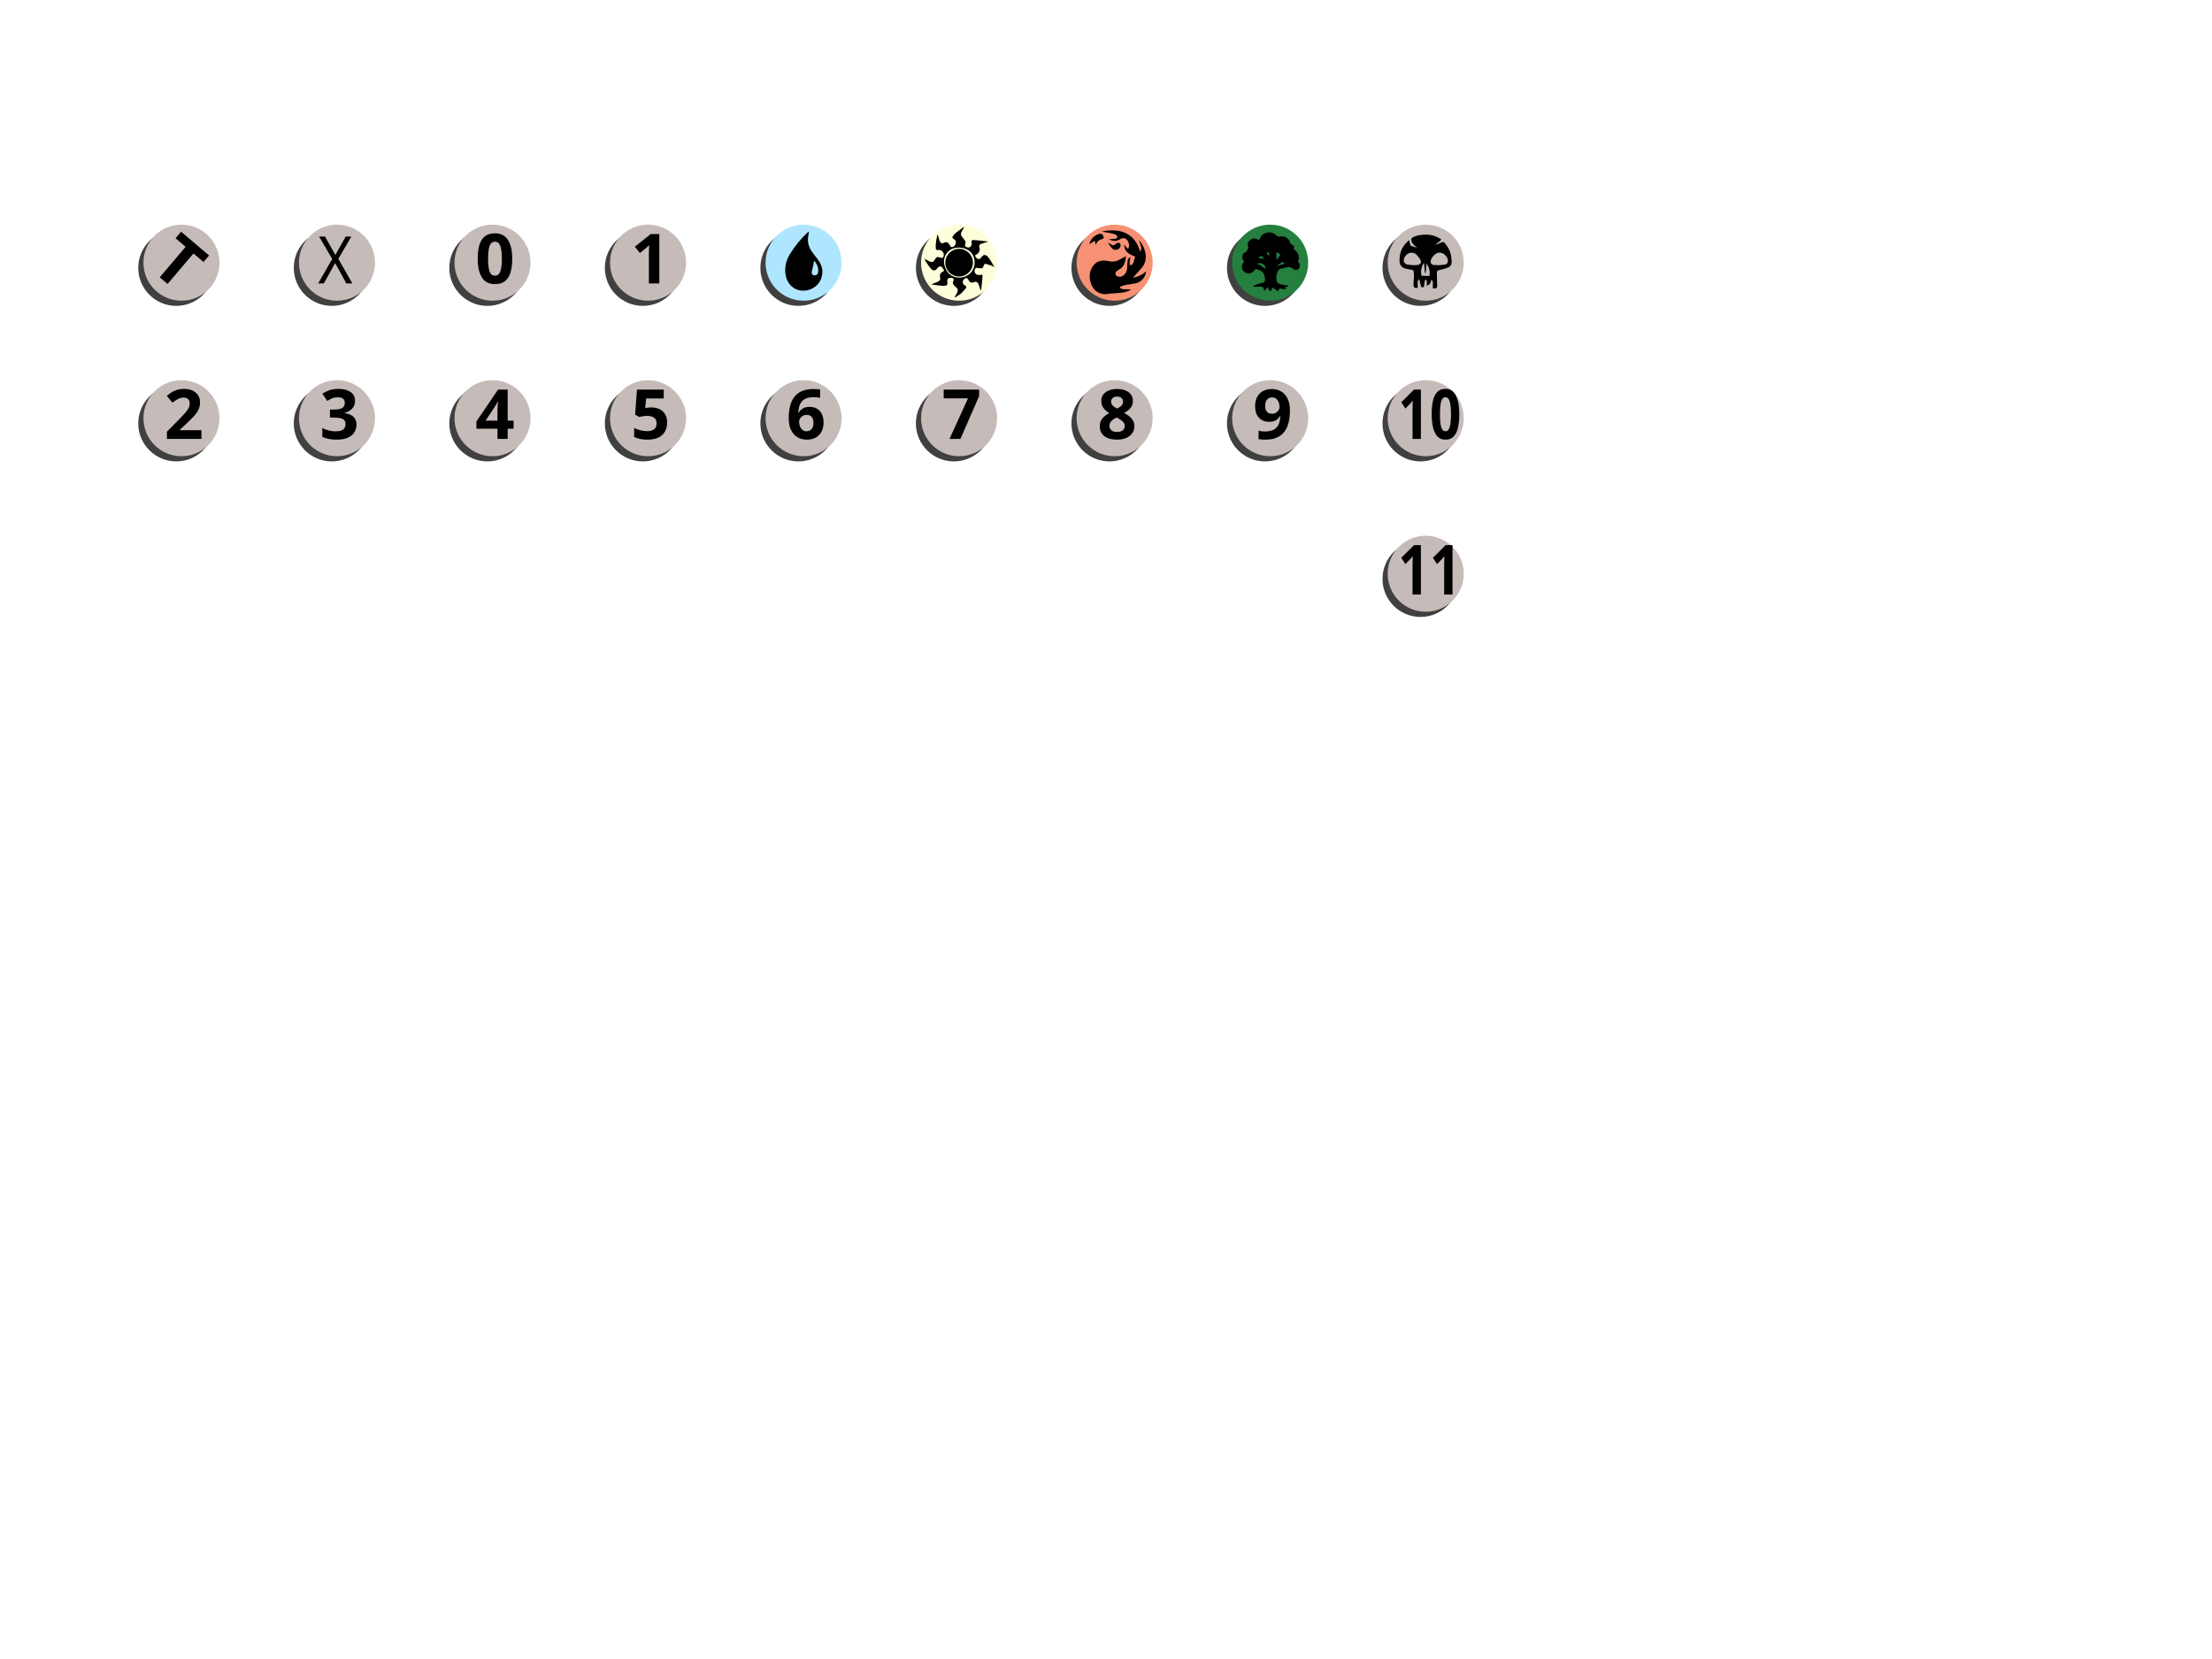
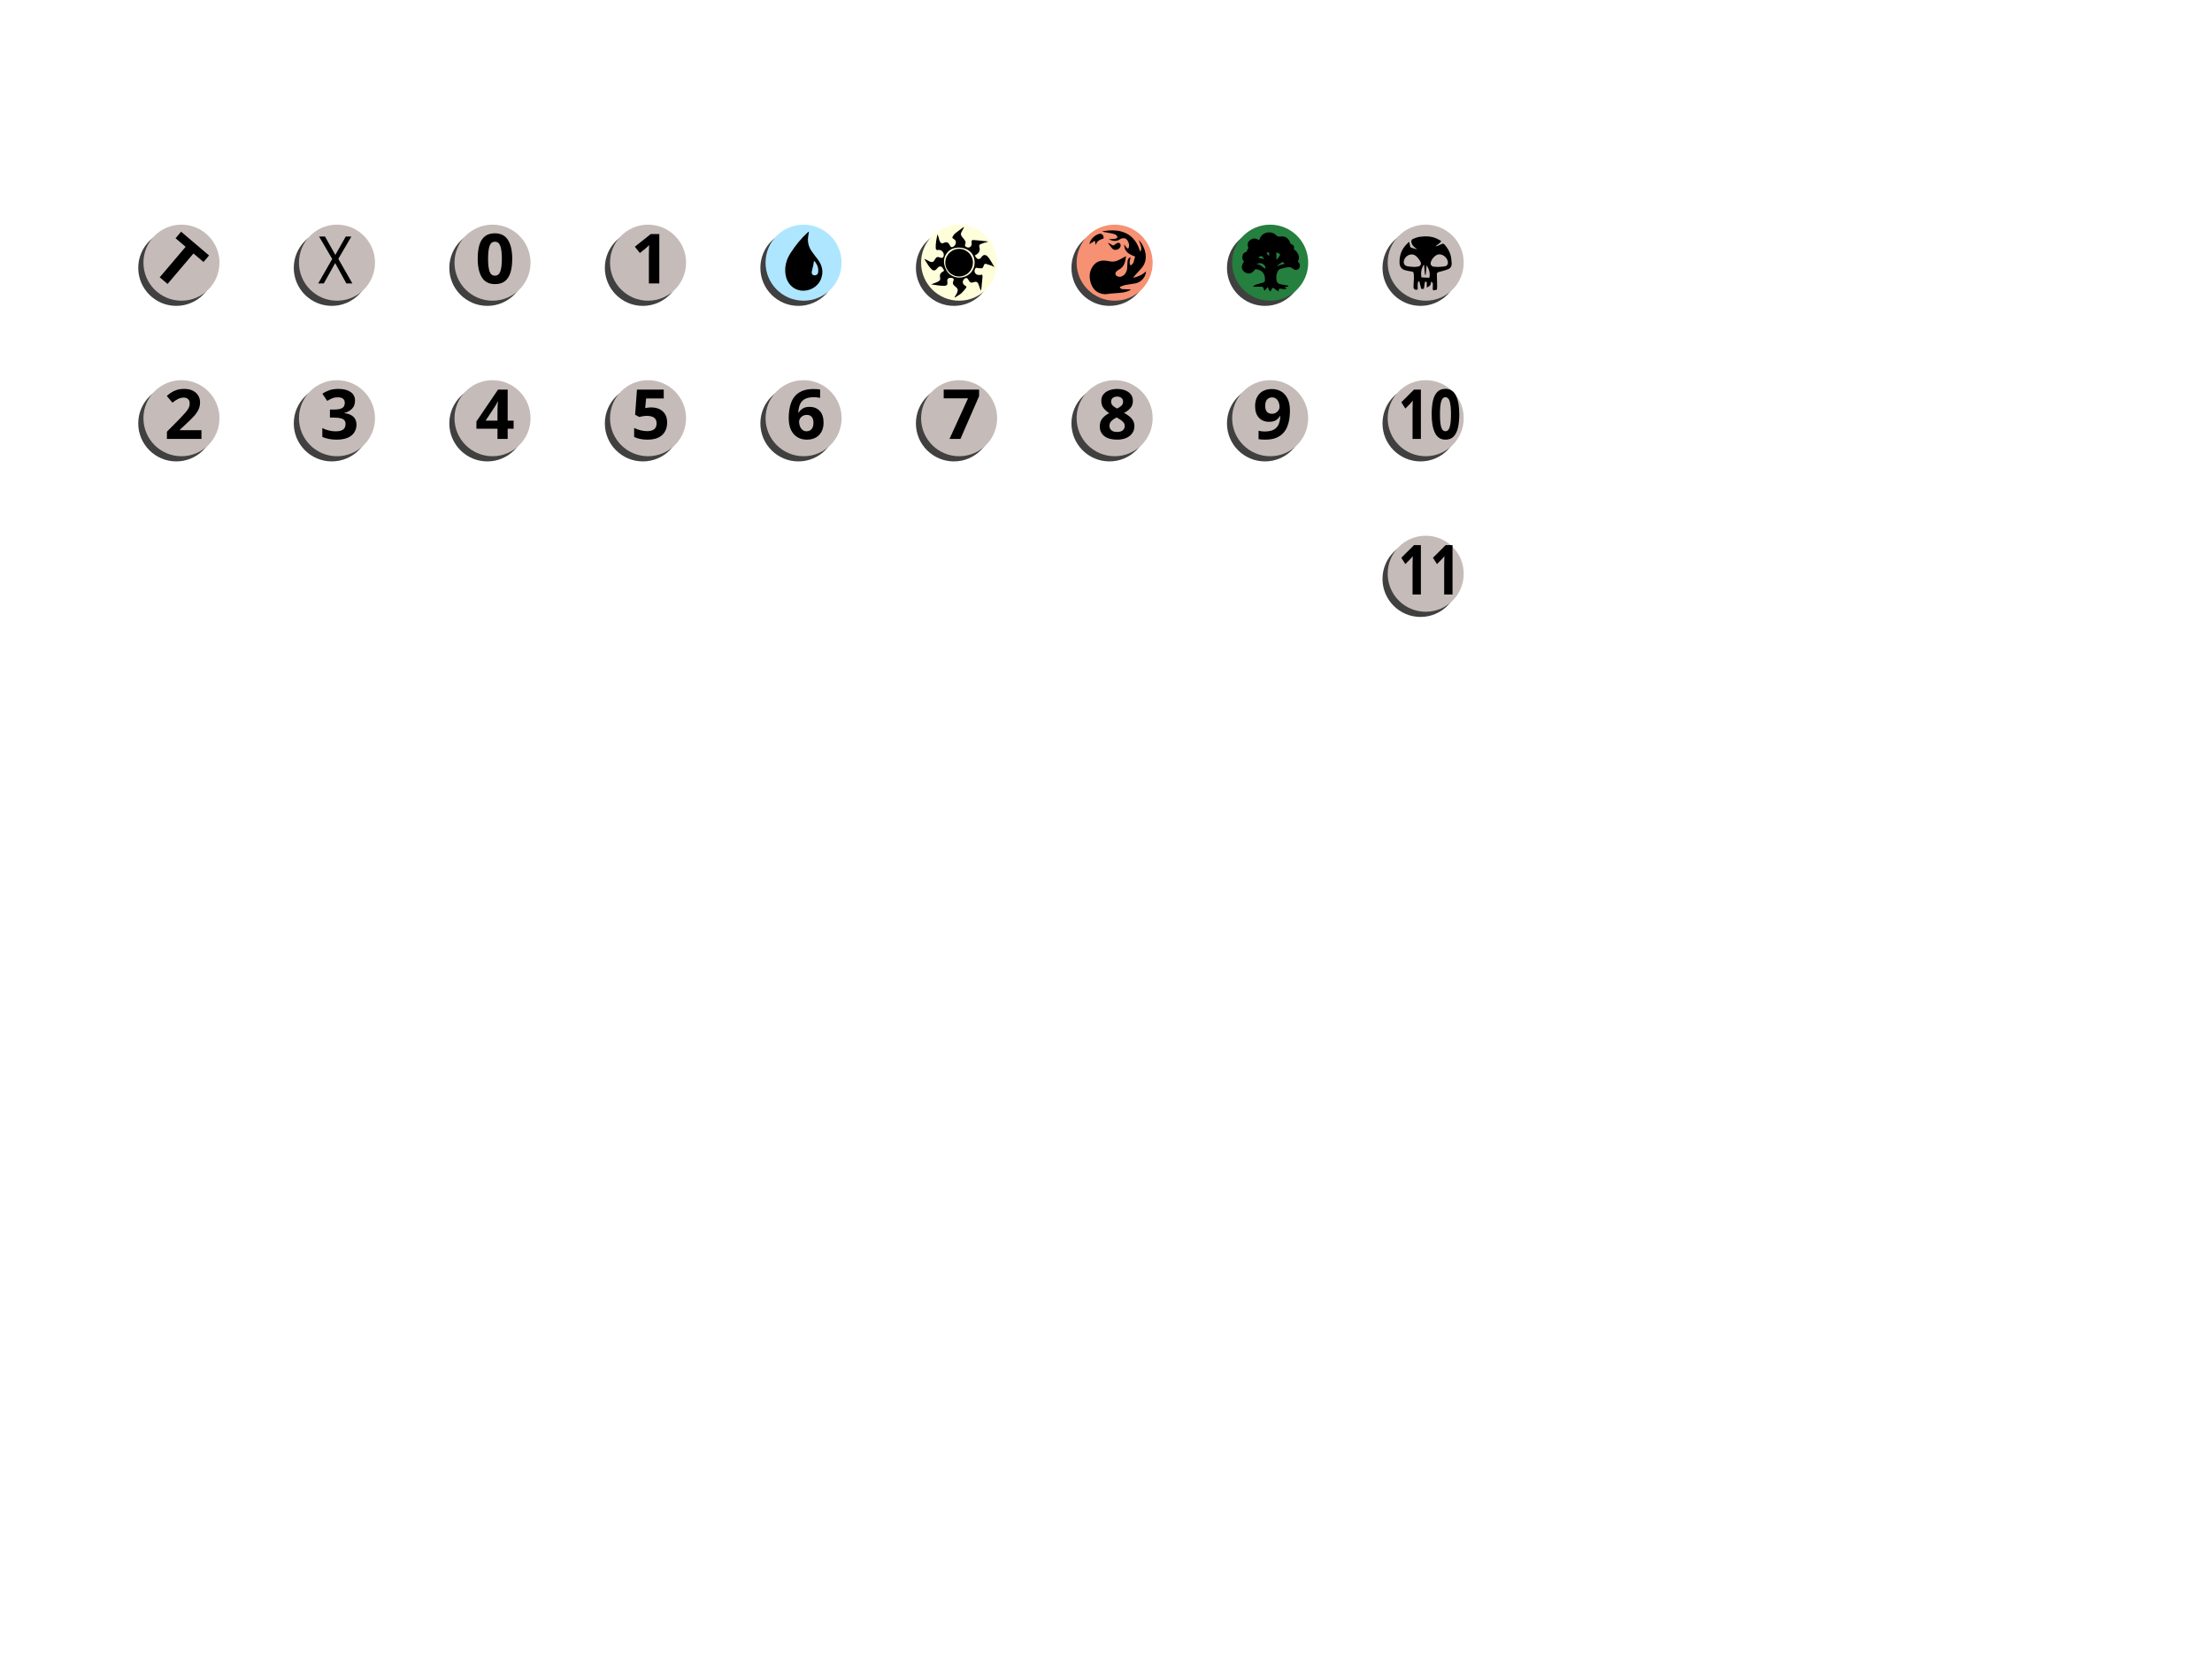
<svg xmlns="http://www.w3.org/2000/svg" width="1280" height="960" id="svg2" xml:space="preserve">
  <style type="text/css">
        .drop-shadow {
            fill: #000;
            opacity: 0.75;
        }
        .color-disc {
            fill: #c5bbb8;
        }
        .color-disc.blue {
            fill: #afe6ff;
        }
        .color-disc.white {
            fill: #fffeda;
        }
        .color-disc.red {
            fill: #f69173;
        }
        .color-disc.green {
            fill: #257f3e;
        }
        .color-disc.black {
            fill: #c5bbb8;
        }
        .icon {
            stroke-width: 0;
            fill: #000;
        }
        text {
            font-family: "Goudy Old Style";
            font-weight: bold;
            font-size: 40px;
        }
        text.tap {
            font-size: 30px;
        }
        text.x {
            font-weight: normal;
            font-size: 38px;
        }
    </style>
  <g id="t" transform="translate(80,130)">
    <circle r="22" cx="22" cy="25" class="drop-shadow" />
    <circle r="22" cx="25" cy="22" class="color-disc" />
    <g transform="matrix(1,.85,-.85,1,6,25)">
      <text class="tap">T</text>
    </g>
  </g>
  <g id="x" transform="translate(170,130)">
    <circle r="22" cx="22" cy="25" class="drop-shadow" />
    <circle r="22" cx="25" cy="22" class="color-disc" />
    <g transform="matrix(0.9,0,0,1,14,34)">
      <text class="x">X</text>
    </g>
  </g>
  <g id="0" transform="translate(260,130)">
    <circle r="22" cx="22" cy="25" class="drop-shadow" />
    <circle r="22" cx="25" cy="22" class="color-disc" />
    <g transform="matrix(1,0,0,1,15,34)">
      <text>0</text>
    </g>
  </g>
  <g id="1" transform="translate(350,130)">
    <circle r="22" cx="22" cy="25" class="drop-shadow" />
    <circle r="22" cx="25" cy="22" class="color-disc" />
    <g transform="matrix(1,0,0,1,15,34)">
      <text>1</text>
    </g>
  </g>
  <g id="2" transform="translate(80,220)">
    <circle r="22" cx="22" cy="25" class="drop-shadow" />
    <circle r="22" cx="25" cy="22" class="color-disc" />
    <g transform="matrix(1,0,0,1,15,34)">
      <text>2</text>
    </g>
  </g>
  <g id="3" transform="translate(170,220)">
    <circle r="22" cx="22" cy="25" class="drop-shadow" />
    <circle r="22" cx="25" cy="22" class="color-disc" />
    <g transform="matrix(1,0,0,1,15,34)">
      <text>3</text>
    </g>
  </g>
  <g id="4" transform="translate(260,220)">
    <circle r="22" cx="22" cy="25" class="drop-shadow" />
    <circle r="22" cx="25" cy="22" class="color-disc" />
    <g transform="matrix(1,0,0,1,15,34)">
      <text>4</text>
    </g>
  </g>
  <g id="5" transform="translate(350,220)">
    <circle r="22" cx="22" cy="25" class="drop-shadow" />
    <circle r="22" cx="25" cy="22" class="color-disc" />
    <g transform="matrix(1,0,0,1,15,34)">
      <text>5</text>
    </g>
  </g>
  <g id="6" transform="translate(440,220)">
    <circle r="22" cx="22" cy="25" class="drop-shadow" />
    <circle r="22" cx="25" cy="22" class="color-disc" />
    <g transform="matrix(1,0,0,1,15,34)">
      <text>6</text>
    </g>
  </g>
  <g id="7" transform="translate(530,220)">
    <circle r="22" cx="22" cy="25" class="drop-shadow" />
    <circle r="22" cx="25" cy="22" class="color-disc" />
    <g transform="matrix(1,0,0,1,15,34)">
      <text>7</text>
    </g>
  </g>
  <g id="8" transform="translate(620,220)">
    <circle r="22" cx="22" cy="25" class="drop-shadow" />
    <circle r="22" cx="25" cy="22" class="color-disc" />
    <g transform="matrix(1,0,0,1,15,34)">
      <text>8</text>
    </g>
  </g>
  <g id="9" transform="translate(710,220)">
    <circle r="22" cx="22" cy="25" class="drop-shadow" />
    <circle r="22" cx="25" cy="22" class="color-disc" />
    <g transform="matrix(1,0,0,1,15,34)">
      <text>9</text>
    </g>
  </g>
  <g id="10" transform="translate(800,220)">
    <circle r="22" cx="22" cy="25" class="drop-shadow" />
    <circle r="22" cx="25" cy="22" class="color-disc" />
    <g transform="matrix(0.8,0,0,1,9,34)">
      <text>10</text>
    </g>
  </g>
  <g id="11" transform="translate(800,310)">
    <circle r="22" cx="22" cy="25" class="drop-shadow" />
    <circle r="22" cx="25" cy="22" class="color-disc" />
    <g transform="matrix(0.8,0,0,1,9,34)">
      <text>11</text>
    </g>
  </g>
  <g id="u" transform="translate(440,130)">
    <circle r="22" cx="22" cy="25" class="drop-shadow" />
    <circle r="22" cx="25" cy="22" class="color-disc blue" />
    <g transform="matrix(1,0,0,-1,31,21)">
      <path class="icon" d="m 0,0 c -0.134,-0.904 -0.217,-1.755 -0.394,-2.586 -0.259,-1.219 -0.647,-2.413 -0.868,-3.639 -0.263,-1.456 0.761,-2.358 2.195,-2.032 0.828,0.19 1.322,0.734 1.458,1.53 0.399,2.366 -0.33,4.436 -1.782,6.283 C 0.438,-0.227 0.146,-0.104 0,0 m -2.863,17.023 c -0.164,-0.996 -0.285,-1.785 -0.425,-2.57 -0.558,-3.142 0.097,-6.047 1.856,-8.668 1.097,-1.636 2.346,-3.171 3.541,-4.738 2.703,-3.541 3.62,-7.4 1.917,-11.634 -1.784,-4.439 -6.688,-7.171 -11.576,-6.566 -4.541,0.561 -8.078,4.208 -8.859,9.063 -0.739,4.593 0.367,8.783 2.832,12.616 2.784,4.326 5.994,8.324 9.781,11.832 0.234,0.218 0.524,0.376 0.933,0.665" />
    </g>
  </g>
  <g id="w" transform="translate(530,130)">
    <circle r="22" cx="22" cy="25" class="drop-shadow" />
    <circle r="22" cx="25" cy="22" class="color-disc white" />
    <g transform="matrix(1,0,0,-1,24.5,13.25)">
      <path class="icon" d="m 0,0 c -2.268,-0.109 -4.875,-0.855 -6.605,-3.232 -2.102,-2.888 -2.086,-5.964 -0.575,-9.199 2.641,-5.652 9.043,-5.885 12.717,-3.553 3.301,2.094 4.693,6.09 3.557,10.063 C 8.064,-2.322 4.711,0.003 0,0 m -2.168,-28.82 c 0.391,0.673 0.795,1.337 1.168,2.017 1.154,2.103 0.869,3.037 -0.703,4.258 -1.608,1.25 -1.686,1.919 -0.928,3.755 0.088,0.213 0.002,0.625 -0.162,0.793 -0.697,0.719 -2.728,0.632 -3.301,-0.172 -0.222,-0.313 -0.291,-0.834 -0.238,-1.234 0.297,-2.225 -0.07,-2.8 -2.332,-2.748 -1.883,0.042 -3.758,0.399 -5.635,0.624 -0.375,0.044 -0.746,0.118 -1.379,0.219 0.533,0.209 0.86,0.337 1.186,0.464 0.822,0.319 1.672,0.582 2.463,0.967 1.568,0.762 1.818,1.195 1.478,2.902 -0.256,1.285 0.219,2.137 1.235,2.803 0.339,0.225 0.689,0.437 1.158,0.733 -0.295,0.57 -0.528,1.189 -0.903,1.707 -0.72,1 -1.787,1.05 -2.679,0.187 -0.274,-0.263 -0.504,-0.567 -0.754,-0.852 -0.858,-0.974 -1.807,-1.153 -2.801,-0.302 -0.754,0.642 -1.375,1.47 -1.943,2.292 -0.838,1.216 -1.578,2.499 -2.442,3.884 0.506,-0.217 0.955,-0.385 1.381,-0.598 0.647,-0.326 1.256,-0.739 1.922,-1.017 1.285,-0.534 1.992,-0.264 2.68,0.924 0.093,0.164 0.177,0.335 0.273,0.498 0.754,1.272 1.475,1.511 2.852,0.951 1.355,-0.549 2.146,-0.015 2.207,1.491 0.064,1.614 -1.604,3.216 -3.176,2.864 -1.104,-0.248 -1.461,0.321 -1.486,1.106 -0.045,1.312 0.045,2.641 0.218,3.944 0.174,1.308 0.522,2.594 0.83,4.065 0.211,-0.638 0.395,-1.155 0.555,-1.68 0.219,-0.723 0.363,-1.474 0.641,-2.174 0.564,-1.43 1.359,-1.702 2.748,-1.02 1.062,0.523 1.955,0.315 2.652,-0.659 0.293,-0.41 0.551,-0.851 0.772,-1.303 0.365,-0.744 0.892,-0.777 1.56,-0.457 1.037,0.497 1.584,1.34 1.694,2.451 C -1.262,3.83 -1.812,4.444 -2.586,4.939 -3.6,5.589 -3.627,5.7 -2.98,6.73 c 0.334,0.531 0.697,1.092 1.179,1.47 1.6,1.259 3.262,2.441 4.901,3.652 C 3.176,11.787 3.254,11.723 3.33,11.657 3.004,11.067 2.697,10.466 2.35,9.889 1.18,7.936 1.266,7.229 2.775,5.512 3.311,4.903 3.85,4.236 4.141,3.499 4.334,3.011 4.227,2.291 4.006,1.781 3.764,1.219 3.855,0.919 4.289,0.59 5.057,0.012 5.875,-0.203 6.764,0.257 7.523,0.65 7.904,1.618 7.752,2.641 7.539,4.076 7.77,4.447 9.225,4.344 11.77,4.163 14.305,3.83 16.844,3.555 16.924,3.546 16.998,3.461 17.193,3.333 16.312,3.098 15.529,2.914 14.764,2.675 14.135,2.479 13.51,2.25 12.912,1.975 12.242,1.665 11.973,1.222 12.217,0.392 12.799,-1.58 12.152,-3.046 10.393,-4.123 10.154,-4.269 9.914,-4.414 9.564,-4.628 c 0.319,-0.474 0.563,-0.951 0.911,-1.332 0.935,-1.019 2.105,-0.891 2.841,0.269 1.059,1.668 2.444,1.864 3.799,0.378 0.821,-0.898 1.436,-1.992 2.092,-3.029 0.588,-0.93 1.105,-1.906 1.76,-3.045 -0.602,0.344 -1.041,0.678 -1.537,0.861 -1.11,0.408 -2.237,0.777 -3.375,1.09 -0.68,0.187 -1.022,-0.253 -1.242,-0.861 -0.637,-1.759 -0.815,-1.855 -2.7,-1.658 -0.283,0.03 -0.578,0.032 -0.843,0.117 -0.598,0.192 -1.219,0.218 -1.489,-0.395 -0.244,-0.561 -0.463,-1.291 -0.308,-1.839 0.451,-1.622 2.121,-2.215 4.318,-1.564 0.096,-0.401 0.293,-0.803 0.262,-1.188 -0.184,-2.261 -0.418,-4.519 -0.645,-6.777 -0.043,-0.425 -0.127,-0.847 -0.394,-1.318 -0.213,0.596 -0.426,1.19 -0.639,1.786 -0.273,0.771 -0.477,1.577 -0.836,2.305 -0.486,0.981 -1.279,1.231 -2.307,0.871 -1.83,-0.643 -2.441,-0.409 -3.371,1.289 -0.709,1.293 -1.582,1.386 -2.593,0.276 -1.024,-1.122 -0.778,-2.761 0.521,-3.507 1.049,-0.601 1.188,-0.783 0.508,-1.746 -0.736,-1.042 -1.676,-1.946 -2.568,-2.87 -0.325,-0.334 -0.764,-0.556 -1.163,-0.814 -0.845,-0.547 -1.699,-1.083 -2.55,-1.624 -0.061,0.045 -0.121,0.089 -0.184,0.133" />
    </g>
    <circle r="8" cx="25" cy="22" class="icon" />
  </g>
  <g id="r" transform="translate(620,130)">
    <circle r="22" cx="22" cy="25" class="drop-shadow" />
    <circle r="22" cx="25" cy="22" class="color-disc red" />
    <g transform="matrix(1,0,0,-1,28,36)">
      <path class="icon" d="m 0,0 c 0.252,-1.102 0.938,-1.268 1.675,-1.307 1.419,-0.076 2.839,-0.12 4.259,-0.178 0.14,-0.006 0.281,-0.028 0.633,-0.062 -1.809,-1.128 -3.633,-1.586 -5.502,-1.808 -2.028,-0.242 -4.076,-0.323 -6.114,-0.497 -1.292,-0.11 -2.595,-0.453 -3.868,-0.357 -4.003,0.297 -6.592,2.565 -7.834,6.29 -1.205,3.612 -0.949,7.125 1.435,10.257 1.462,1.922 3.508,2.851 5.896,2.886 1.095,0.016 2.214,-0.16 3.288,-0.401 1.843,-0.414 3.592,-0.192 5.261,0.601 1.478,0.702 2.906,1.511 4.463,2.329 C 3.205,14.533 2.587,11.578 -0.569,9.945 -1.033,9.705 -1.48,9.395 -1.858,9.035 -3,7.953 -2.636,6.455 -1.127,5.993 0.02,5.642 1.074,5.862 2.035,6.588 c 1.756,1.327 2.248,3.183 2.281,5.263 0.019,1.115 0.062,2.237 0.212,3.338 0.128,0.933 0.697,1.609 1.706,2.041 -0.27,-1.666 -1.058,-3.214 -0.037,-4.871 2.165,1.107 1.949,3.321 2.657,5.198 -3.361,1.232 -6.403,2.738 -6.296,7.047 0.322,-0.49 0.603,-1.013 0.977,-1.458 0.354,-0.42 0.805,-0.758 1.232,-1.149 1.432,2.01 10e-4,5.364 -1.683,6.023 -0.554,0.216 -1.27,0.116 -1.892,0.024 -0.408,-0.06 -0.8,-0.331 -1.165,-0.565 -2.054,-1.319 -4.103,-1.092 -6.395,0.084 1.123,0.083 2.021,0.142 2.919,0.22 0.848,0.073 1.942,0.16 2.045,1.065 0.055,0.486 -0.86,1.378 -1.501,1.59 -1.545,0.513 -3.181,0.757 -4.789,1.061 -0.847,0.159 -1.713,0.216 -2.59,0.524 0.379,0.096 0.754,0.222 1.138,0.283 3.178,0.498 6.364,0.621 9.512,-0.136 5.764,-1.383 9.187,-5.233 11.05,-10.674 0.116,-0.341 0.219,-0.686 0.375,-1.179 0.852,1.228 0.688,2.411 0.344,3.556 -0.335,1.114 -0.812,2.186 -1.175,3.3 1.946,-2.113 3.254,-4.563 3.819,-7.386 C 15.478,16.303 14.73,13.191 12.3,10.537 11.021,9.141 9.745,7.742 8.481,6.332 8.241,6.064 8.063,5.741 7.714,5.236 10.629,5.928 13.093,6.95 15.204,9.041 14.98,5.686 12.399,2.73 9.173,2.054 7.201,1.64 5.176,1.479 3.201,1.078 2.107,0.855 1.067,0.368 0,0" />
    </g>
    <g transform="matrix(1,0,0,-1,14,11.5)">
      <path class="icon" d="M 0,0 C -0.138,0.672 -0.275,1.344 -0.448,2.187 -1.494,1.526 -2.44,0.929 -3.563,0.22 -3.441,0.77 -3.425,1.147 -3.277,1.465 -2.284,3.616 -0.675,5.158 1.53,6.006 3.229,6.657 4.366,5.929 4.625,4.199 4.699,3.7 4.592,3.448 4.1,3.316 3.684,3.203 3.279,3.036 2.882,2.864 1.581,2.303 0.527,1.494 0.252,-0.059 L 0,0 z" />
    </g>
    <g transform="matrix(1,0,0,-1,21,10.5)">
      <path class="icon" d="m 0,0 c 0.673,-0.292 1.315,-0.453 1.817,-0.811 1.296,-0.923 1.408,-0.924 2.635,0.049 0.46,0.366 1.056,0.759 1.603,0.779 C 7.148,0.054 7.812,-1.266 7.312,-2.33 6.812,-3.4 5.913,-3.961 4.762,-4.09 3.685,-4.211 2.859,-3.793 2.228,-2.887 1.586,-1.968 0.86,-1.107 0,0" />
    </g>
  </g>
  <g id="g" transform="translate(710,130)">
    <circle r="22" cx="22" cy="25" class="drop-shadow" />
    <circle r="22" cx="25" cy="22" class="color-disc green" />
    <g transform="matrix(1,0,0,-1,23,16)">
      <path class="icon" d="m 0,0 c 0.121,-1.11 0.381,-1.458 1.412,-2.021 l 0,1.869 C 0.957,-0.104 0.512,-0.055 0,0 m -4.734,-3.232 c 1.068,-0.219 2.035,-0.416 3.005,-0.615 0.049,0.068 0.098,0.137 0.147,0.205 -0.469,0.485 -0.867,1.228 -1.428,1.382 -0.594,0.165 -1.365,-0.192 -1.724,-0.972 M 6.025,-7.771 c 0.043,-0.073 0.088,-0.146 0.133,-0.219 0.658,0.243 1.307,0.507 1.973,0.722 0.685,0.223 1.385,0.394 2.16,0.611 -0.215,0.299 -0.348,0.588 -0.568,0.764 -0.2,0.161 -0.6,0.354 -0.733,0.265 C 7.979,-6.306 7.01,-7.047 6.025,-7.771 m -0.47,7.767 c 0,-0.801 -0.012,-1.455 0.002,-2.108 0.015,-0.622 0.056,-1.243 0.086,-1.865 0.117,-0.042 0.236,-0.084 0.353,-0.126 0.561,0.778 1.16,1.533 1.656,2.347 0.119,0.195 0,0.757 -0.185,0.875 -0.539,0.344 -1.166,0.551 -1.912,0.877 m -6.297,-9.574 c 0.084,1.325 -0.348,2.169 -1.383,2.766 -1.244,0.718 -2.52,0.749 -3.83,0.003 2.15,-0.064 3.439,-1.76 5.213,-2.769 m 13.23,-10.334 -1.961,0 c -0.021,-0.082 -0.043,-0.164 -0.066,-0.245 0.344,-0.209 0.687,-0.417 1.033,-0.627 0.014,-0.075 0.029,-0.153 0.043,-0.229 -0.498,-0.111 -0.994,-0.306 -1.494,-0.313 -0.57,-0.007 -1.141,0.141 -1.707,0.242 -1.152,0.203 -1.24,0.143 -1.416,-1.049 -0.01,-0.08 -0.031,-0.157 -0.092,-0.471 -0.678,0.42 -1.33,0.731 -1.865,1.183 -1.293,1.09 -1.567,1.395 -2.52,-0.7 -0.068,-0.15 -0.134,-0.297 -0.218,-0.483 -1.137,0.37 -1.038,1.526 -1.649,2.51 -0.601,-0.719 -1.142,-1.367 -1.81,-2.171 -0.182,0.383 -0.459,0.707 -0.477,1.044 -0.049,1.01 -0.691,1.325 -1.514,1.35 -1.177,0.038 -2.359,-0.025 -3.539,-0.043 -0.324,-0.005 -0.648,0 -0.972,0 -0.041,0.074 -0.082,0.147 -0.123,0.221 0.521,0.334 1.002,0.783 1.57,0.98 1.162,0.402 2.373,0.661 3.56,0.998 1.668,0.474 1.719,0.551 1.702,2.257 -0.035,3.412 -1.84,5.293 -5.508,5.747 -1.981,-2.731 -4.25,-3.3 -6.408,-1.603 -1.895,1.488 -1.971,3.685 -0.162,5.9 -0.924,0.915 -1.129,2.072 -0.938,3.31 0.205,1.331 1,2.061 2.16,2.265 0.455,0.808 0.838,1.462 1.188,2.135 0.07,0.137 0.052,0.358 0,0.514 -0.653,1.897 -0.272,3.285 1.213,4.359 1.541,1.116 3.267,1.093 4.804,-0.063 0.063,-0.047 0.135,-0.082 0.254,-0.151 0.176,0.412 0.342,0.805 0.508,1.197 1.586,3.765 6.748,4.376 9.213,1.884 0.666,-0.675 1.219,-1.094 2.414,-0.913 3.6,0.545 5.139,-1.518 5.969,-3.835 0.088,-0.241 0.31,-0.517 0.539,-0.608 1.508,-0.601 1.914,-1.367 1.455,-2.859 3.09,-2.188 3.556,-5.181 2.324,-7.208 0.809,-0.606 1.209,-1.418 1.156,-2.462 -0.049,-0.926 -0.394,-1.671 -1.232,-2.088 -0.82,-0.409 -1.668,-0.379 -2.406,0.204 -0.934,0.739 -1.909,1.342 -3.157,1.117 -1.455,-0.264 -2.931,-0.478 -4.334,-0.919 -0.63,-0.197 -1.324,-0.786 -1.609,-1.382 -0.863,-1.796 -1.109,-3.75 -0.639,-5.703 0.139,-0.572 0.61,-1.308 1.106,-1.5 1.127,-0.435 2.363,-0.589 3.56,-0.832 0.506,-0.103 1.036,-0.105 1.534,-0.234 0.228,-0.058 0.408,-0.313 0.609,-0.478 -0.033,-0.083 -0.066,-0.167 -0.098,-0.248" />
    </g>
  </g>
  <g id="b" transform="translate(800,130)">
    <circle r="22" cx="22" cy="25" class="drop-shadow" />
    <circle r="22" cx="25" cy="22" class="color-disc black" />
-     <g transform="matrix(1,0,0,-1,25,28)">
+     <g transform="matrix(1,0,0,-1,25,29)">
      <path class="icon" d="M 0,0 C -0.146,-0.005 -0.29,-0.009 -0.436,-0.014 -0.52,0.942 -0.606,1.897 -0.689,2.853 -0.77,3.792 -0.849,4.729 -0.928,5.669 -1.027,5.664 -1.127,5.66 -1.228,5.655 -2.586,3.378 -2.956,0.941 -2.453,-1.524 -0.85,-1.595 0.612,-1.66 2.111,-1.727 2.715,0.859 1.973,3.177 0.56,5.569 0.36,3.577 0.18,1.789 0,0 m -6.535,4.528 c 0.686,0.063 1.35,0.085 2.002,0.189 1.415,0.225 2.187,1.395 1.57,2.674 -0.516,1.07 -1.266,2.079 -2.093,2.94 -2.814,2.928 -6.431,0.947 -7.42,-1.738 -0.681,-1.854 0.14,-3.408 2.09,-3.721 1.277,-0.204 2.58,-0.236 3.851,-0.344 M 7.292,4.517 c 1.081,0.097 2.403,0.171 3.711,0.352 1.066,0.147 1.726,0.861 1.836,1.798 0.309,2.623 -2.603,5.404 -5.243,5.147 C 5.317,11.593 3.006,8.626 2.853,6.742 2.766,5.673 3.523,4.778 4.595,4.694 5.411,4.629 6.229,4.585 7.292,4.517 M 6.508,-8.576 C 5.954,-8.708 5.468,-8.817 4.984,-8.938 4.366,-9.093 4.072,-8.835 4.083,-8.22 c 0.016,0.926 0.066,1.852 0.066,2.778 0,0.698 -0.289,1.216 -1.124,1.406 0.199,-1.742 -0.735,-2.682 -2.407,-3.351 0,0.677 0.002,1.24 0,1.802 -0.002,0.395 0.053,0.805 -0.037,1.178 -0.051,0.211 -0.334,0.493 -0.528,0.506 -0.179,0.012 -0.514,-0.268 -0.549,-0.46 -0.207,-1.146 -0.346,-2.302 -0.51,-3.454 -0.015,-0.102 -0.043,-0.2 -0.062,-0.287 -1.466,-0.278 -1.533,-0.223 -1.842,1.126 -0.251,1.099 -0.538,2.188 -0.84,3.407 -0.804,-0.506 -0.872,-1.153 -0.885,-1.802 -0.019,-1.056 -0.006,-2.112 -0.006,-3.151 -1.415,-0.431 -2.377,0.101 -2.411,1.484 -0.039,1.578 0.181,3.16 0.225,4.742 0.028,1.024 0.012,2.06 -0.115,3.074 -0.082,0.655 -0.497,1.053 -1.29,1.141 -1.254,0.139 -2.511,0.389 -3.725,0.739 -2.056,0.592 -3.104,2.106 -3.184,4.177 -0.161,4.182 1.103,7.865 4.122,10.861 0.44,0.436 0.878,0.871 1.429,1.418 0.233,-1.058 0.39,-1.932 0.63,-2.782 0.074,-0.262 0.334,-0.583 0.58,-0.665 1.049,-0.348 2.125,-0.617 3.43,-0.982 -0.683,0.564 -1.196,0.974 -1.695,1.404 -0.821,0.709 -1.435,1.551 -1.63,2.649 -0.155,0.87 0.034,1.648 0.893,1.991 1.192,0.476 2.406,1.004 3.658,1.194 3.329,0.506 6.663,0.493 9.839,-0.852 0.986,-0.416 1.89,-1.022 2.857,-1.556 -0.748,-1.63 -2.389,-1.973 -3.415,-3.106 0.524,0.145 1.057,0.266 1.571,0.44 0.425,0.144 0.83,0.345 1.238,0.535 1.865,0.862 1.901,0.892 3.196,-0.699 2.045,-2.512 3.22,-5.376 3.328,-8.647 C 14.905,7.542 15.043,7.05 15.048,6.555 15.064,5.036 14.409,3.854 13.019,3.243 11.962,2.778 10.821,2.504 9.711,2.167 9.154,1.998 8.579,1.896 8.021,1.733 6.512,1.296 6.467,1.282 6.477,-0.252 6.491,-2.448 6.584,-4.646 6.619,-6.842 6.628,-7.417 6.548,-7.995 6.508,-8.576" />
    </g>
  </g>
</svg>
